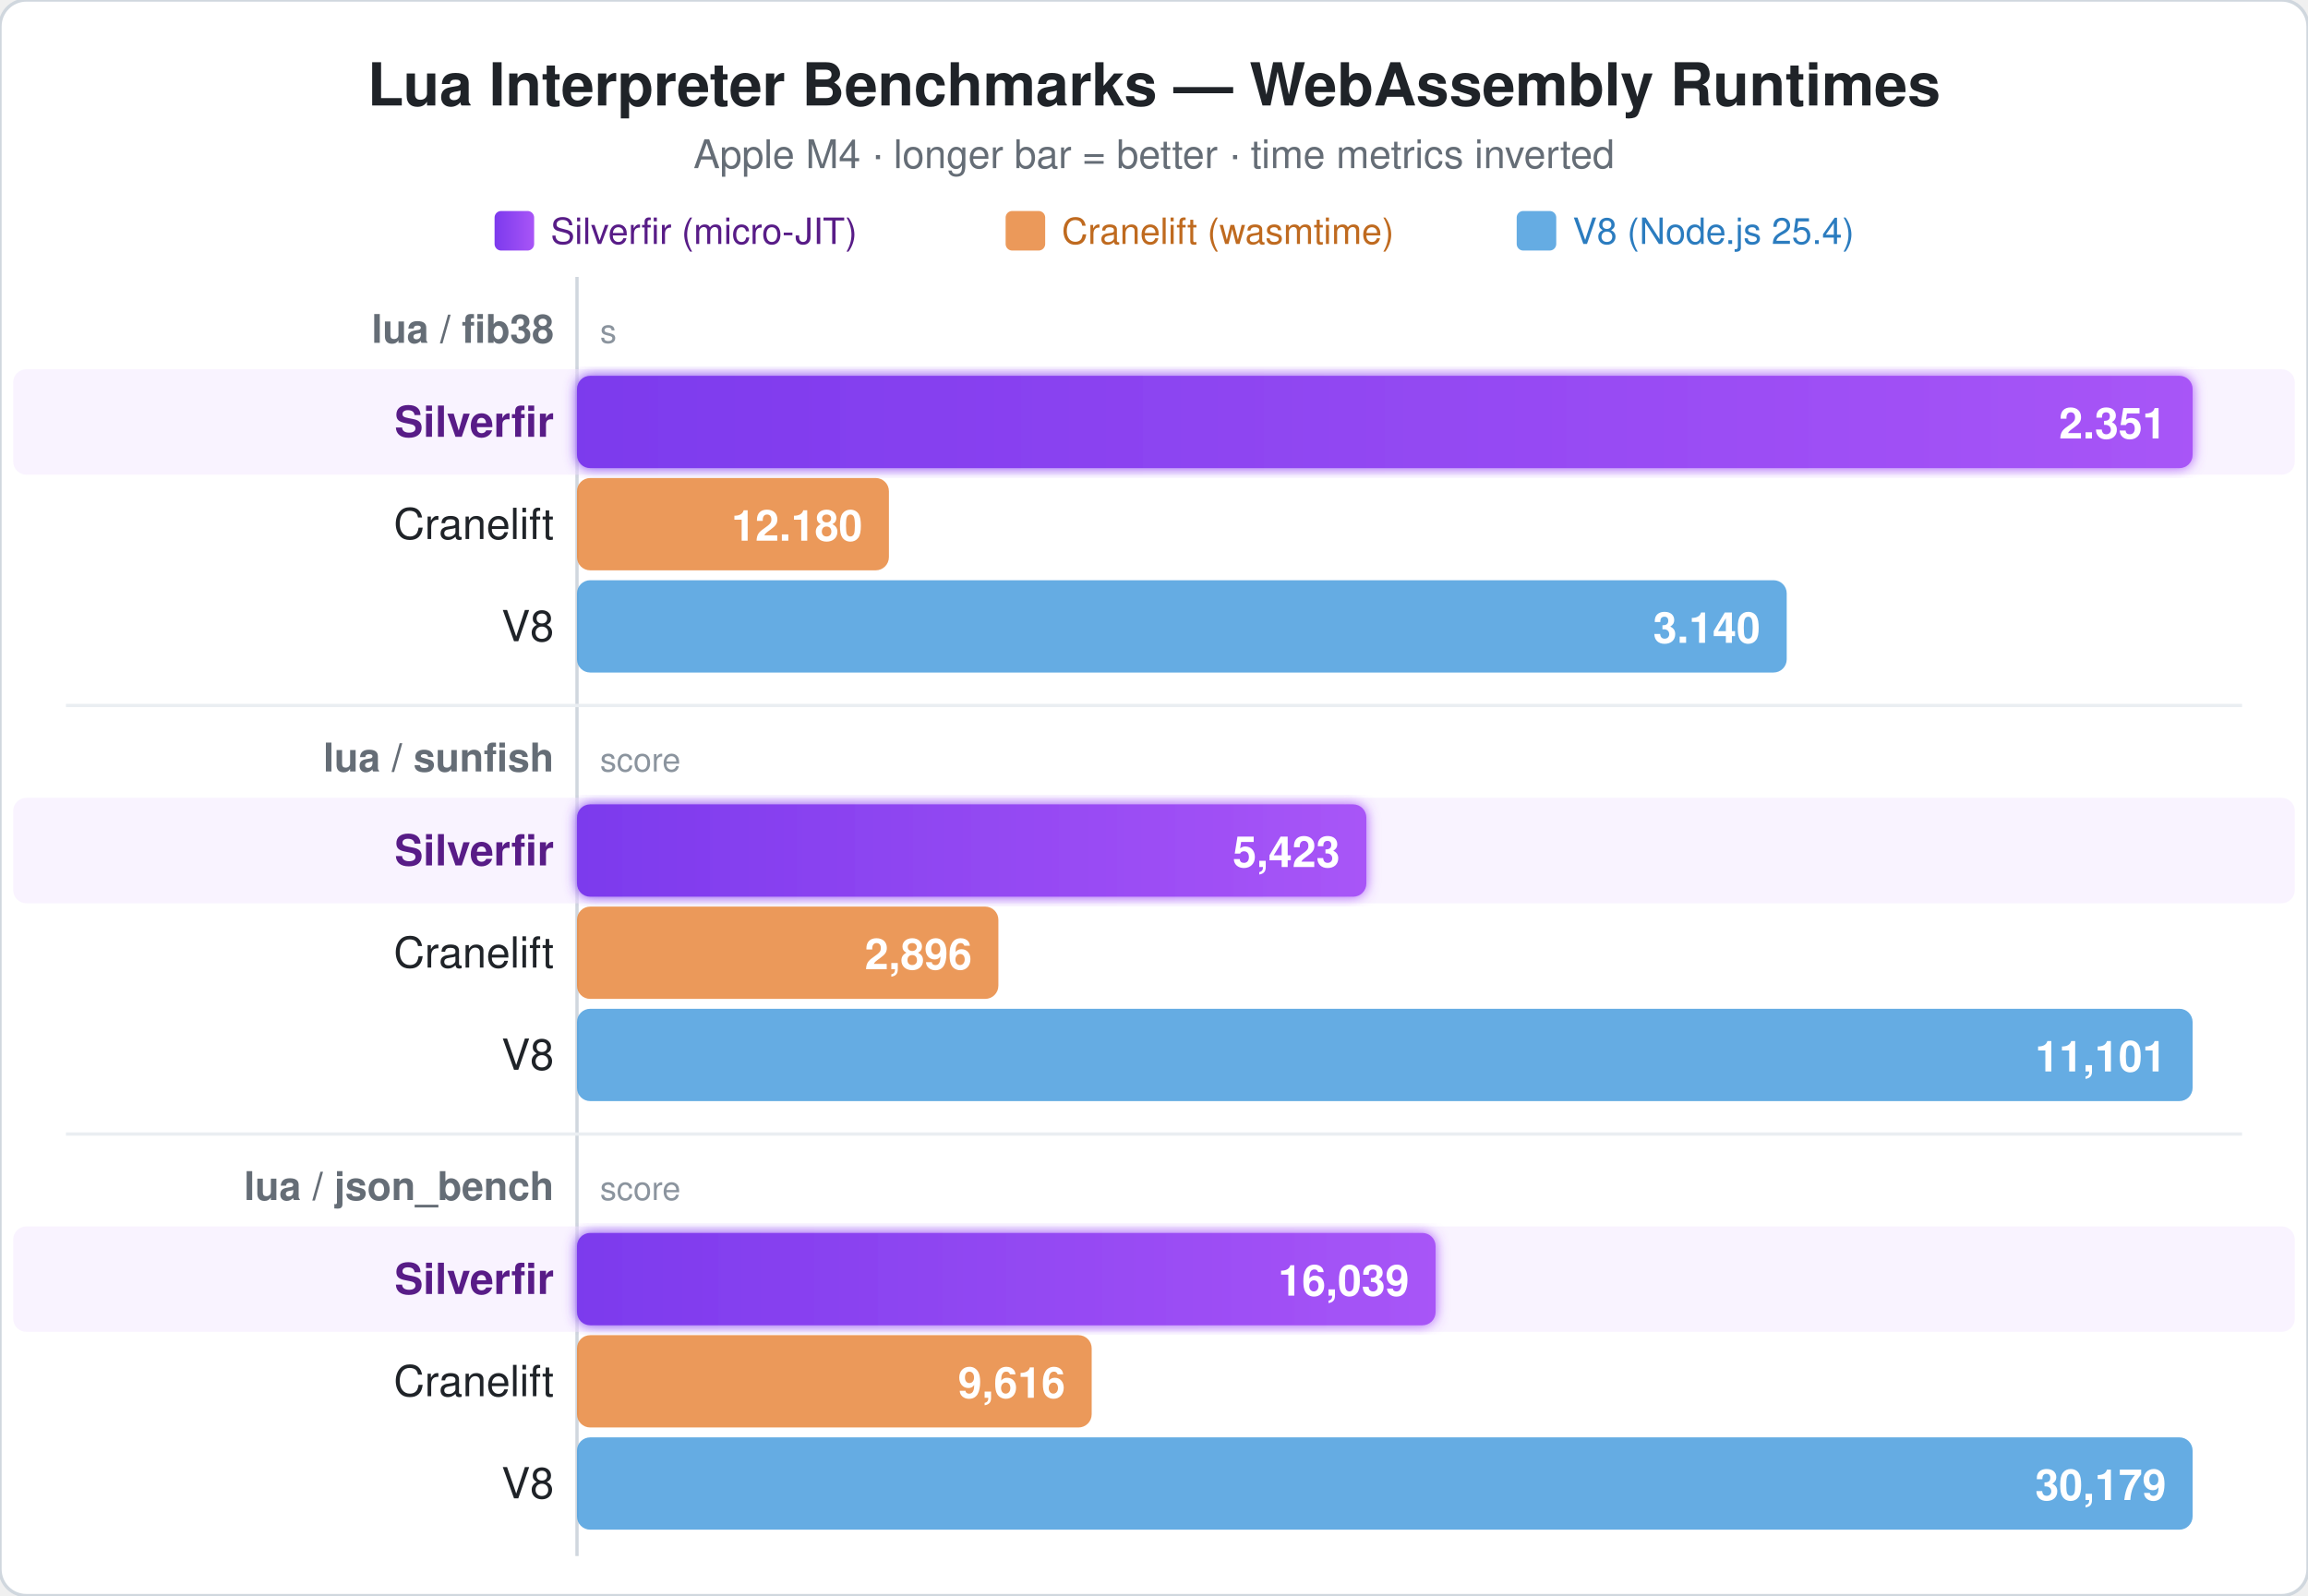
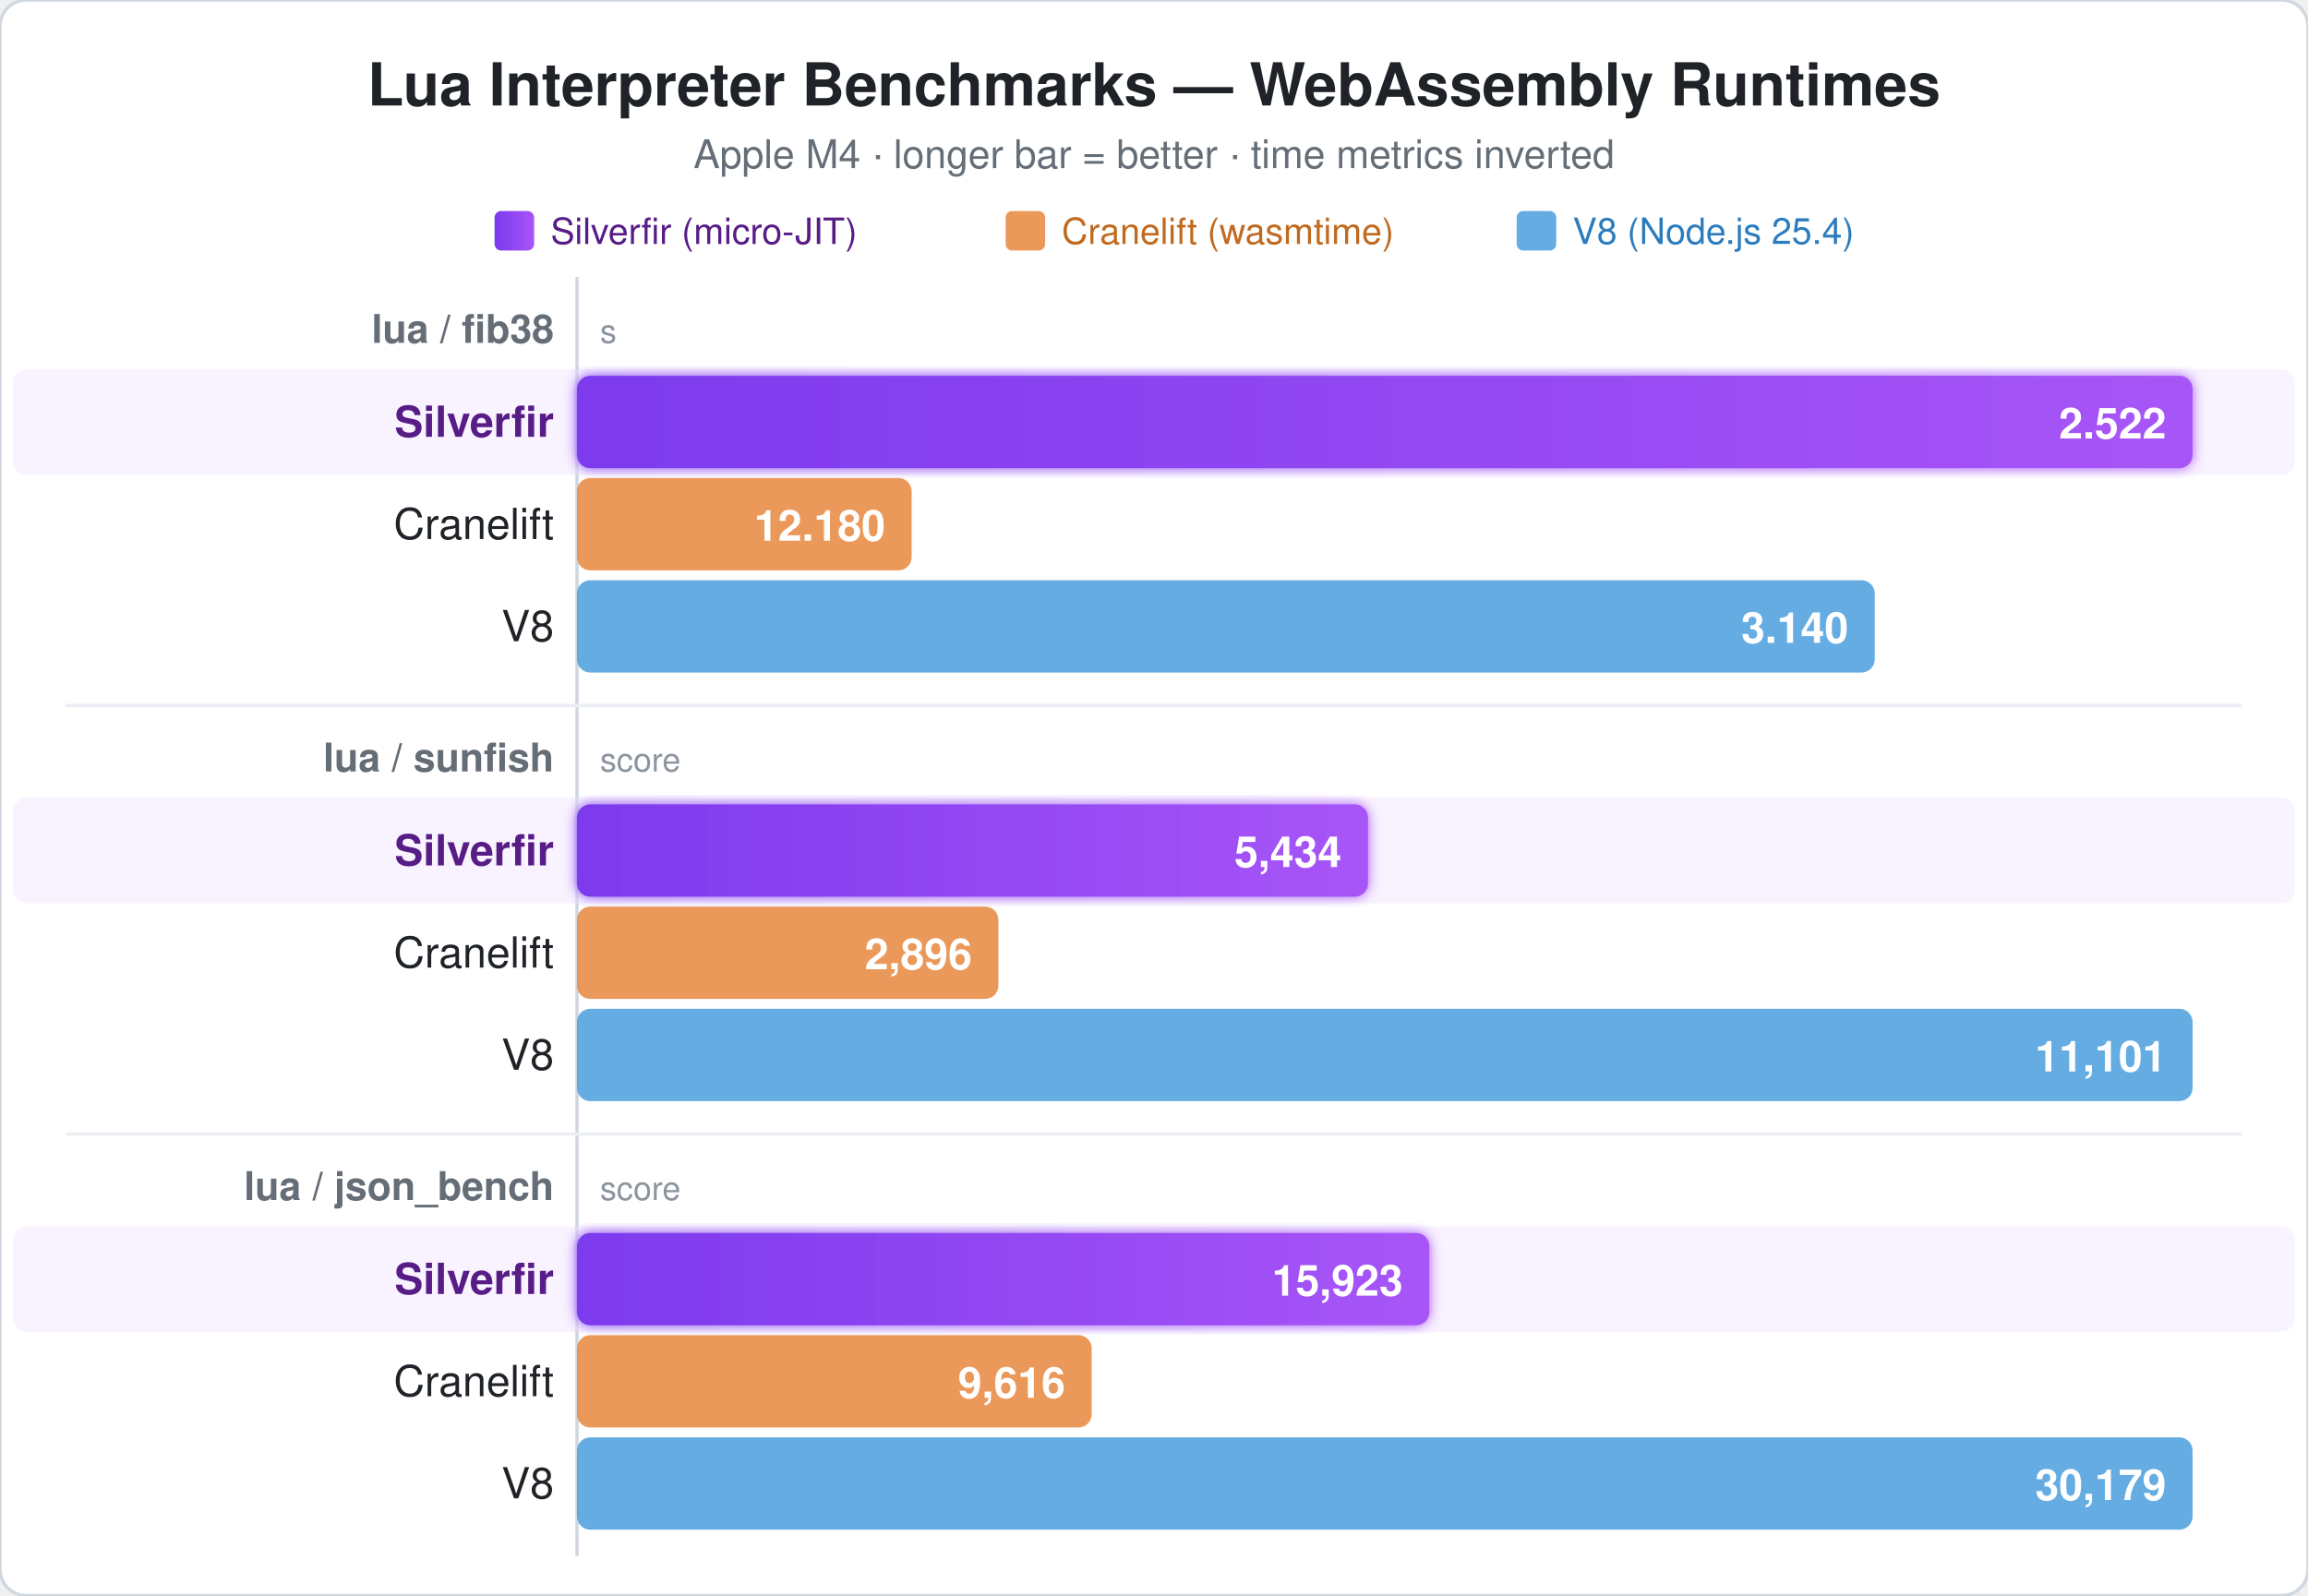
<svg xmlns="http://www.w3.org/2000/svg" role="img" viewBox="0 0 700 484" width="700" height="484">
  <defs>
    <linearGradient id="hlGrad" x1="0" y1="0" x2="1" y2="0">
      <stop offset="0%" stop-color="#7c3aed" />
      <stop offset="100%" stop-color="#a855f7" />
    </linearGradient>
    <filter id="glow">
      <feGaussianBlur stdDeviation="2" result="blur" />
      <feMerge>
        <feMergeNode in="blur" />
        <feMergeNode in="SourceGraphic" />
      </feMerge>
    </filter>
  </defs>
  <rect width="700" height="484" rx="8" ry="8" fill="#ffffff" stroke="#d0d7de" stroke-width="1" />
  <text x="350.0" y="32" text-anchor="middle" fill="#1f2328" font-family="Segoe UI,Helvetica,Arial,sans-serif" font-size="18" font-weight="600">Lua Interpreter Benchmarks — WebAssembly Runtimes</text>
  <text x="350.0" y="51" text-anchor="middle" fill="#656d76" font-family="Segoe UI,Helvetica,Arial,sans-serif" font-size="12">Apple M4  ·  longer bar = better  ·  time metrics inverted</text>
  <rect x="150.0" y="64" width="12" height="12" rx="2" fill="url(#hlGrad)" />
  <text x="167.0" y="74" fill="#581c87" font-family="Segoe UI,Helvetica,Arial,sans-serif" font-size="11">Silverfir (micro-JIT)</text>
  <rect x="305.0" y="64" width="12" height="12" rx="2" fill="#e8873d" opacity="0.85" />
  <text x="322.0" y="74" fill="#bf6a1f" font-family="Segoe UI,Helvetica,Arial,sans-serif" font-size="11">Cranelift (wasmtime)</text>
  <rect x="460.0" y="64" width="12" height="12" rx="2" fill="#4a9ede" opacity="0.85" />
  <text x="477.0" y="74" fill="#2b7cbf" font-family="Segoe UI,Helvetica,Arial,sans-serif" font-size="11">V8 (Node.js 25.4)</text>
  <line x1="175" y1="84" x2="175" y2="472" stroke="#d0d7de" stroke-width="1" />
  <text x="168" y="104.0" text-anchor="end" fill="#656d76" font-family="Segoe UI,Helvetica,Arial,sans-serif" font-size="12" font-weight="600">lua / fib38</text>
  <text x="182" y="104.0" fill="#8b949e" font-family="Segoe UI,Helvetica,Arial,sans-serif" font-size="10">s</text>
  <rect x="4" y="112" width="692" height="32" rx="4" fill="#f3e8ff" opacity="0.5" />
  <text x="168" y="132.5" text-anchor="end" fill="#581c87" font-family="Segoe UI,Helvetica,Arial,sans-serif" font-size="13" font-weight="700">Silverfir</text>
  <rect x="175" y="114" width="490.0" height="28" rx="4" fill="url(#hlGrad)" filter="url(#glow)">
    <animate attributeName="width" from="0" to="490.0" dur="0.35s" fill="freeze" />
  </rect>
-   <text x="657.0" y="133.0" text-anchor="end" fill="#ffffff" font-family="Segoe UI,Helvetica,Arial,sans-serif" font-size="13" font-weight="700">2.351</text>
+   <text x="657.0" y="133.0" text-anchor="end" fill="#ffffff" font-family="Segoe UI,Helvetica,Arial,sans-serif" font-size="13" font-weight="700">2.522</text>
  <text x="168" y="163.5" text-anchor="end" fill="#1f2328" font-family="Segoe UI,Helvetica,Arial,sans-serif" font-size="13" font-weight="400">Cranelift</text>
-   <rect x="175" y="145" width="94.6" height="28" rx="4" fill="#e8873d" opacity="0.85">
-     <animate attributeName="width" from="0" to="94.6" dur="0.39s" fill="freeze" />
+   <rect x="175" y="145" width="101.5" height="28" rx="4" fill="#e8873d" opacity="0.85">
+     <animate attributeName="width" from="0" to="101.5" dur="0.39s" fill="freeze" />
  </rect>
-   <text x="261.6" y="164.0" text-anchor="end" fill="#ffffff" font-family="Segoe UI,Helvetica,Arial,sans-serif" font-size="13" font-weight="700">12.180</text>
+   <text x="268.5" y="164.0" text-anchor="end" fill="#ffffff" font-family="Segoe UI,Helvetica,Arial,sans-serif" font-size="13" font-weight="700">12.180</text>
  <text x="168" y="194.5" text-anchor="end" fill="#1f2328" font-family="Segoe UI,Helvetica,Arial,sans-serif" font-size="13" font-weight="400">V8</text>
-   <rect x="175" y="176" width="366.9" height="28" rx="4" fill="#4a9ede" opacity="0.85">
-     <animate attributeName="width" from="0" to="366.9" dur="0.43s" fill="freeze" />
+   <rect x="175" y="176" width="393.6" height="28" rx="4" fill="#4a9ede" opacity="0.85">
+     <animate attributeName="width" from="0" to="393.6" dur="0.43s" fill="freeze" />
  </rect>
-   <text x="533.9" y="195.0" text-anchor="end" fill="#ffffff" font-family="Segoe UI,Helvetica,Arial,sans-serif" font-size="13" font-weight="700">3.140</text>
+   <text x="560.6" y="195.0" text-anchor="end" fill="#ffffff" font-family="Segoe UI,Helvetica,Arial,sans-serif" font-size="13" font-weight="700">3.140</text>
  <line x1="20" y1="214" x2="680" y2="214" stroke="#eaeef2" stroke-width="1" />
  <text x="168" y="234.0" text-anchor="end" fill="#656d76" font-family="Segoe UI,Helvetica,Arial,sans-serif" font-size="12" font-weight="600">lua / sunfish</text>
  <text x="182" y="234.0" fill="#8b949e" font-family="Segoe UI,Helvetica,Arial,sans-serif" font-size="10">score</text>
  <rect x="4" y="242" width="692" height="32" rx="4" fill="#f3e8ff" opacity="0.5" />
  <text x="168" y="262.5" text-anchor="end" fill="#581c87" font-family="Segoe UI,Helvetica,Arial,sans-serif" font-size="13" font-weight="700">Silverfir</text>
-   <rect x="175" y="244" width="239.4" height="28" rx="4" fill="url(#hlGrad)" filter="url(#glow)">
-     <animate attributeName="width" from="0" to="239.4" dur="0.39s" fill="freeze" />
+   <rect x="175" y="244" width="239.9" height="28" rx="4" fill="url(#hlGrad)" filter="url(#glow)">
+     <animate attributeName="width" from="0" to="239.9" dur="0.39s" fill="freeze" />
  </rect>
-   <text x="406.4" y="263.0" text-anchor="end" fill="#ffffff" font-family="Segoe UI,Helvetica,Arial,sans-serif" font-size="13" font-weight="700">5,423</text>
+   <text x="406.9" y="263.0" text-anchor="end" fill="#ffffff" font-family="Segoe UI,Helvetica,Arial,sans-serif" font-size="13" font-weight="700">5,434</text>
  <text x="168" y="293.5" text-anchor="end" fill="#1f2328" font-family="Segoe UI,Helvetica,Arial,sans-serif" font-size="13" font-weight="400">Cranelift</text>
  <rect x="175" y="275" width="127.8" height="28" rx="4" fill="#e8873d" opacity="0.85">
    <animate attributeName="width" from="0" to="127.8" dur="0.43s" fill="freeze" />
  </rect>
  <text x="294.8" y="294.0" text-anchor="end" fill="#ffffff" font-family="Segoe UI,Helvetica,Arial,sans-serif" font-size="13" font-weight="700">2,896</text>
  <text x="168" y="324.5" text-anchor="end" fill="#1f2328" font-family="Segoe UI,Helvetica,Arial,sans-serif" font-size="13" font-weight="400">V8</text>
  <rect x="175" y="306" width="490.0" height="28" rx="4" fill="#4a9ede" opacity="0.85">
    <animate attributeName="width" from="0" to="490.0" dur="0.47s" fill="freeze" />
  </rect>
  <text x="657.0" y="325.0" text-anchor="end" fill="#ffffff" font-family="Segoe UI,Helvetica,Arial,sans-serif" font-size="13" font-weight="700">11,101</text>
  <line x1="20" y1="344" x2="680" y2="344" stroke="#eaeef2" stroke-width="1" />
  <text x="168" y="364.0" text-anchor="end" fill="#656d76" font-family="Segoe UI,Helvetica,Arial,sans-serif" font-size="12" font-weight="600">lua / json_bench</text>
  <text x="182" y="364.0" fill="#8b949e" font-family="Segoe UI,Helvetica,Arial,sans-serif" font-size="10">score</text>
  <rect x="4" y="372" width="692" height="32" rx="4" fill="#f3e8ff" opacity="0.5" />
  <text x="168" y="392.5" text-anchor="end" fill="#581c87" font-family="Segoe UI,Helvetica,Arial,sans-serif" font-size="13" font-weight="700">Silverfir</text>
-   <rect x="175" y="374" width="260.4" height="28" rx="4" fill="url(#hlGrad)" filter="url(#glow)">
-     <animate attributeName="width" from="0" to="260.4" dur="0.43s" fill="freeze" />
+   <rect x="175" y="374" width="258.5" height="28" rx="4" fill="url(#hlGrad)" filter="url(#glow)">
+     <animate attributeName="width" from="0" to="258.5" dur="0.43s" fill="freeze" />
  </rect>
-   <text x="427.4" y="393.0" text-anchor="end" fill="#ffffff" font-family="Segoe UI,Helvetica,Arial,sans-serif" font-size="13" font-weight="700">16,039</text>
+   <text x="425.5" y="393.0" text-anchor="end" fill="#ffffff" font-family="Segoe UI,Helvetica,Arial,sans-serif" font-size="13" font-weight="700">15,923</text>
  <text x="168" y="423.5" text-anchor="end" fill="#1f2328" font-family="Segoe UI,Helvetica,Arial,sans-serif" font-size="13" font-weight="400">Cranelift</text>
  <rect x="175" y="405" width="156.1" height="28" rx="4" fill="#e8873d" opacity="0.85">
    <animate attributeName="width" from="0" to="156.1" dur="0.47s" fill="freeze" />
  </rect>
  <text x="323.1" y="424.0" text-anchor="end" fill="#ffffff" font-family="Segoe UI,Helvetica,Arial,sans-serif" font-size="13" font-weight="700">9,616</text>
  <text x="168" y="454.5" text-anchor="end" fill="#1f2328" font-family="Segoe UI,Helvetica,Arial,sans-serif" font-size="13" font-weight="400">V8</text>
  <rect x="175" y="436" width="490.0" height="28" rx="4" fill="#4a9ede" opacity="0.85">
    <animate attributeName="width" from="0" to="490.0" dur="0.51s" fill="freeze" />
  </rect>
  <text x="657.0" y="455.0" text-anchor="end" fill="#ffffff" font-family="Segoe UI,Helvetica,Arial,sans-serif" font-size="13" font-weight="700">30,179</text>
</svg>
